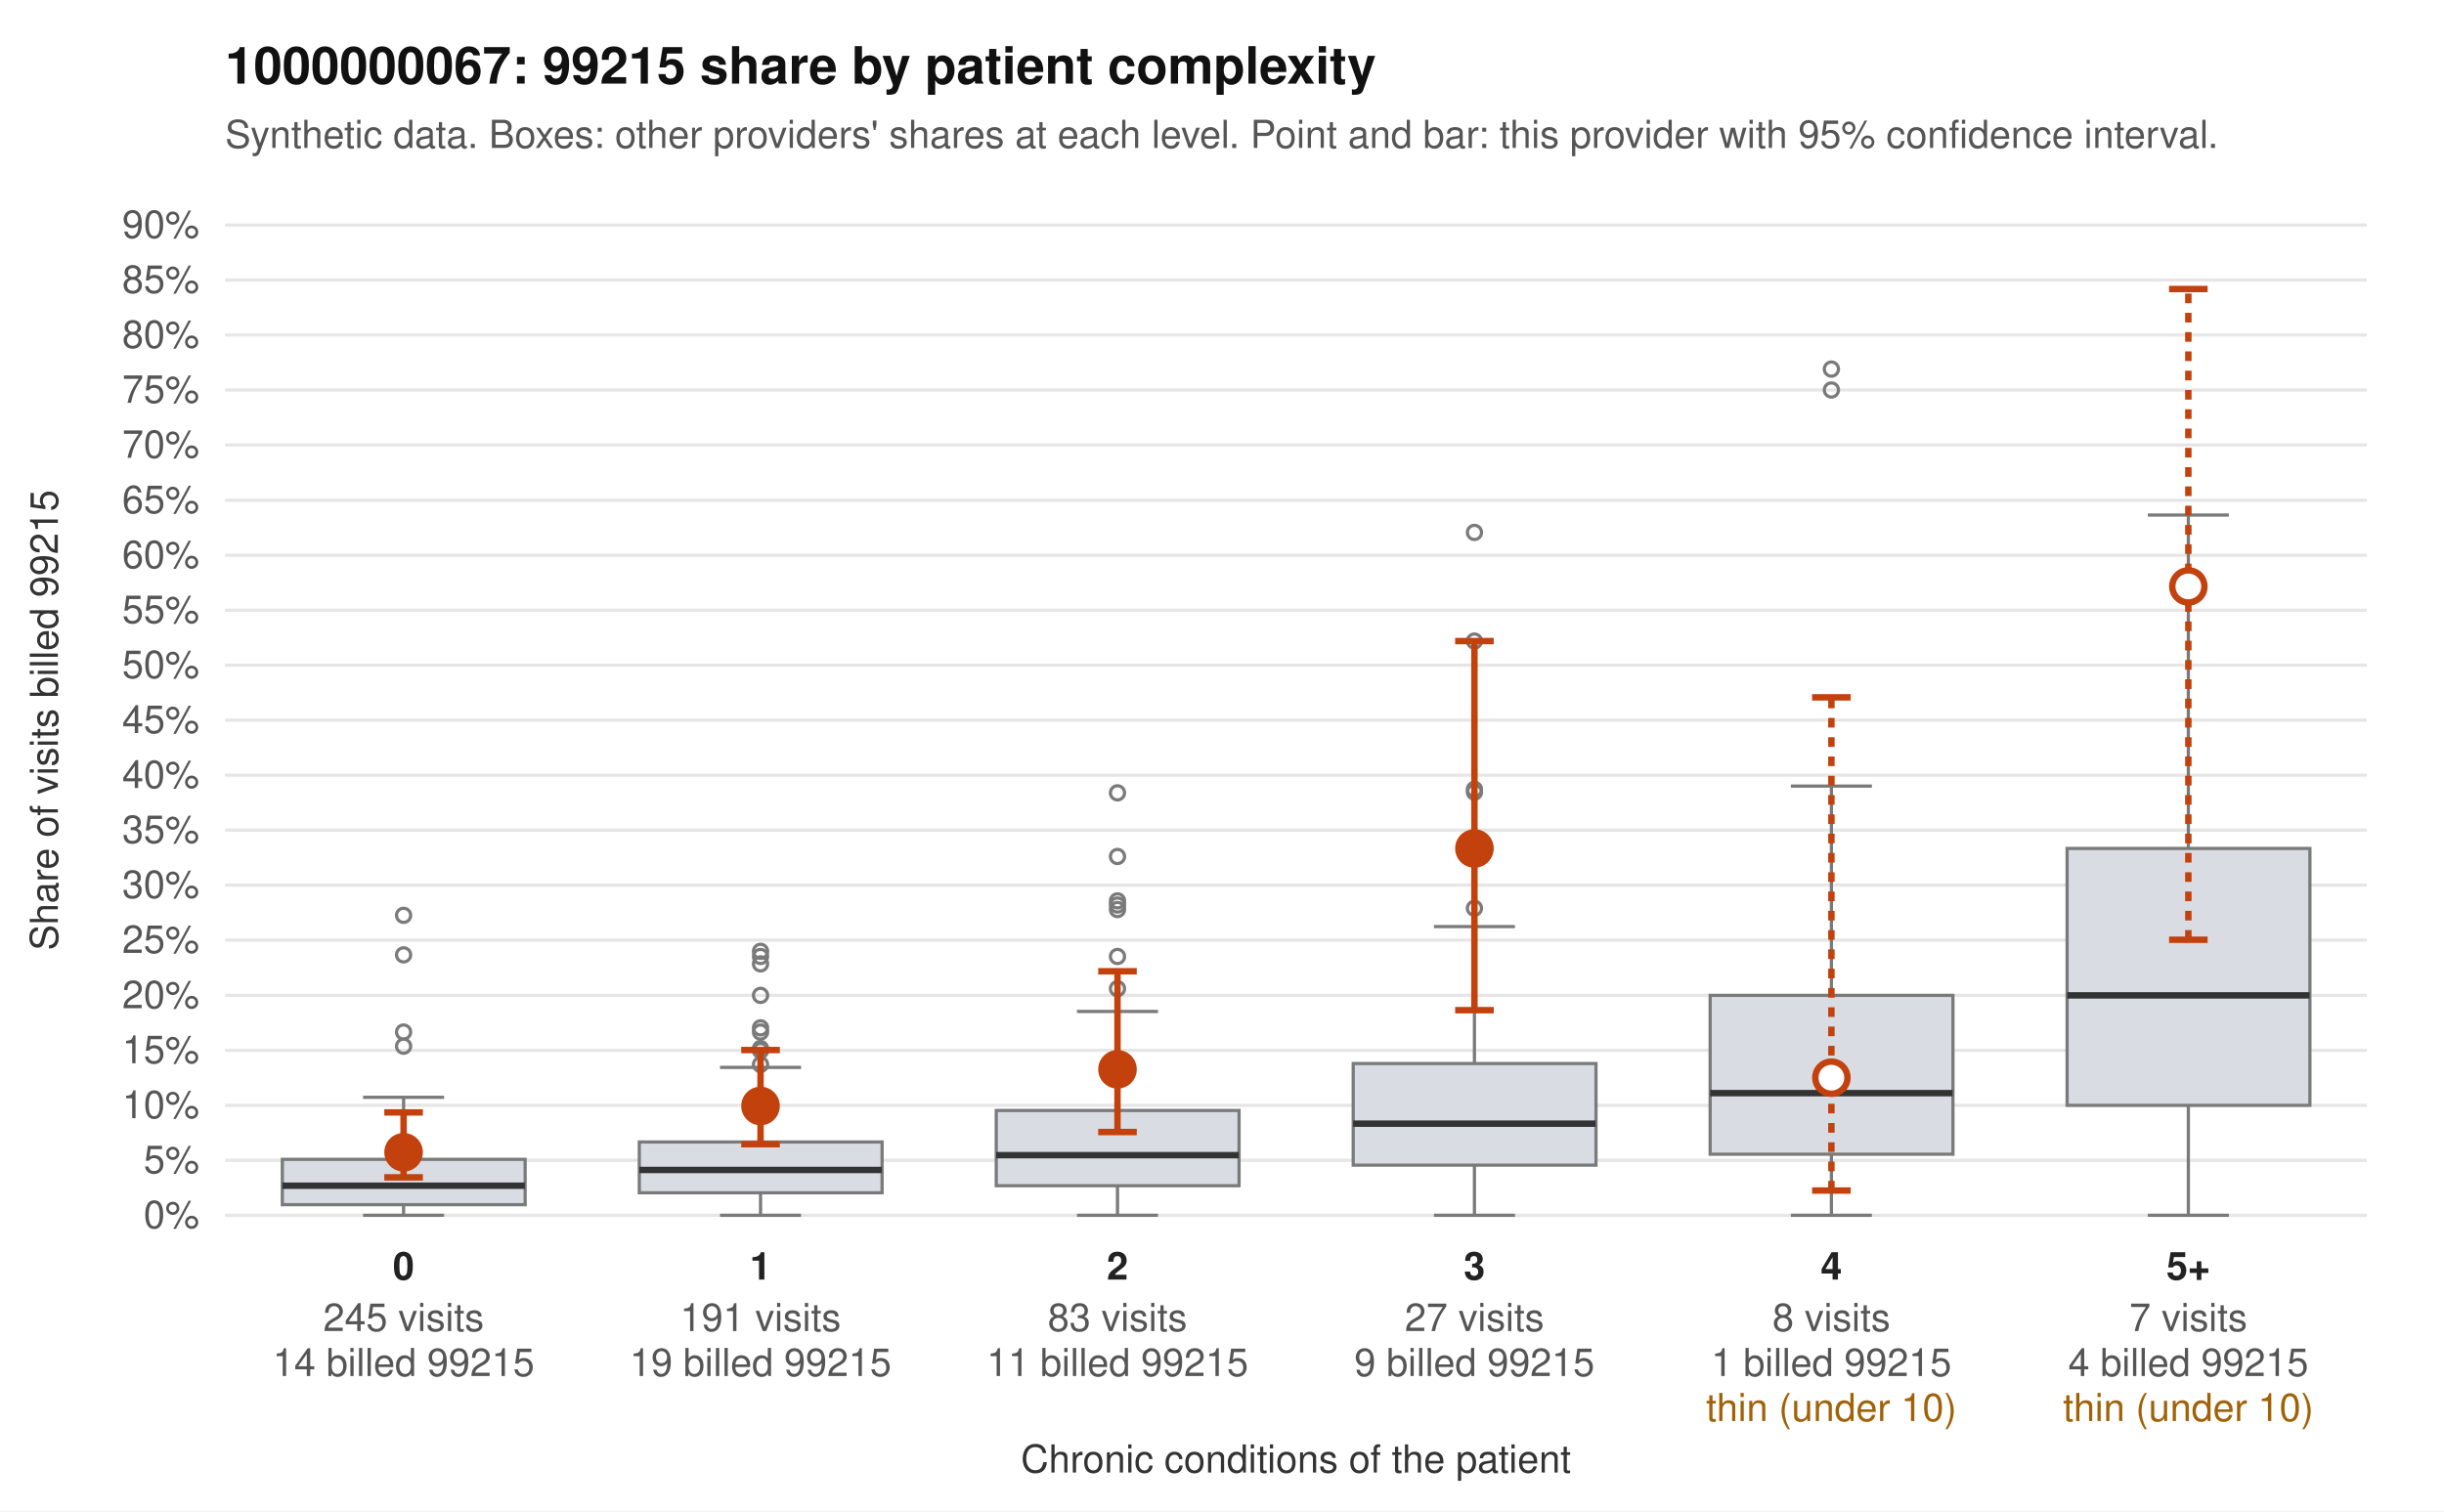
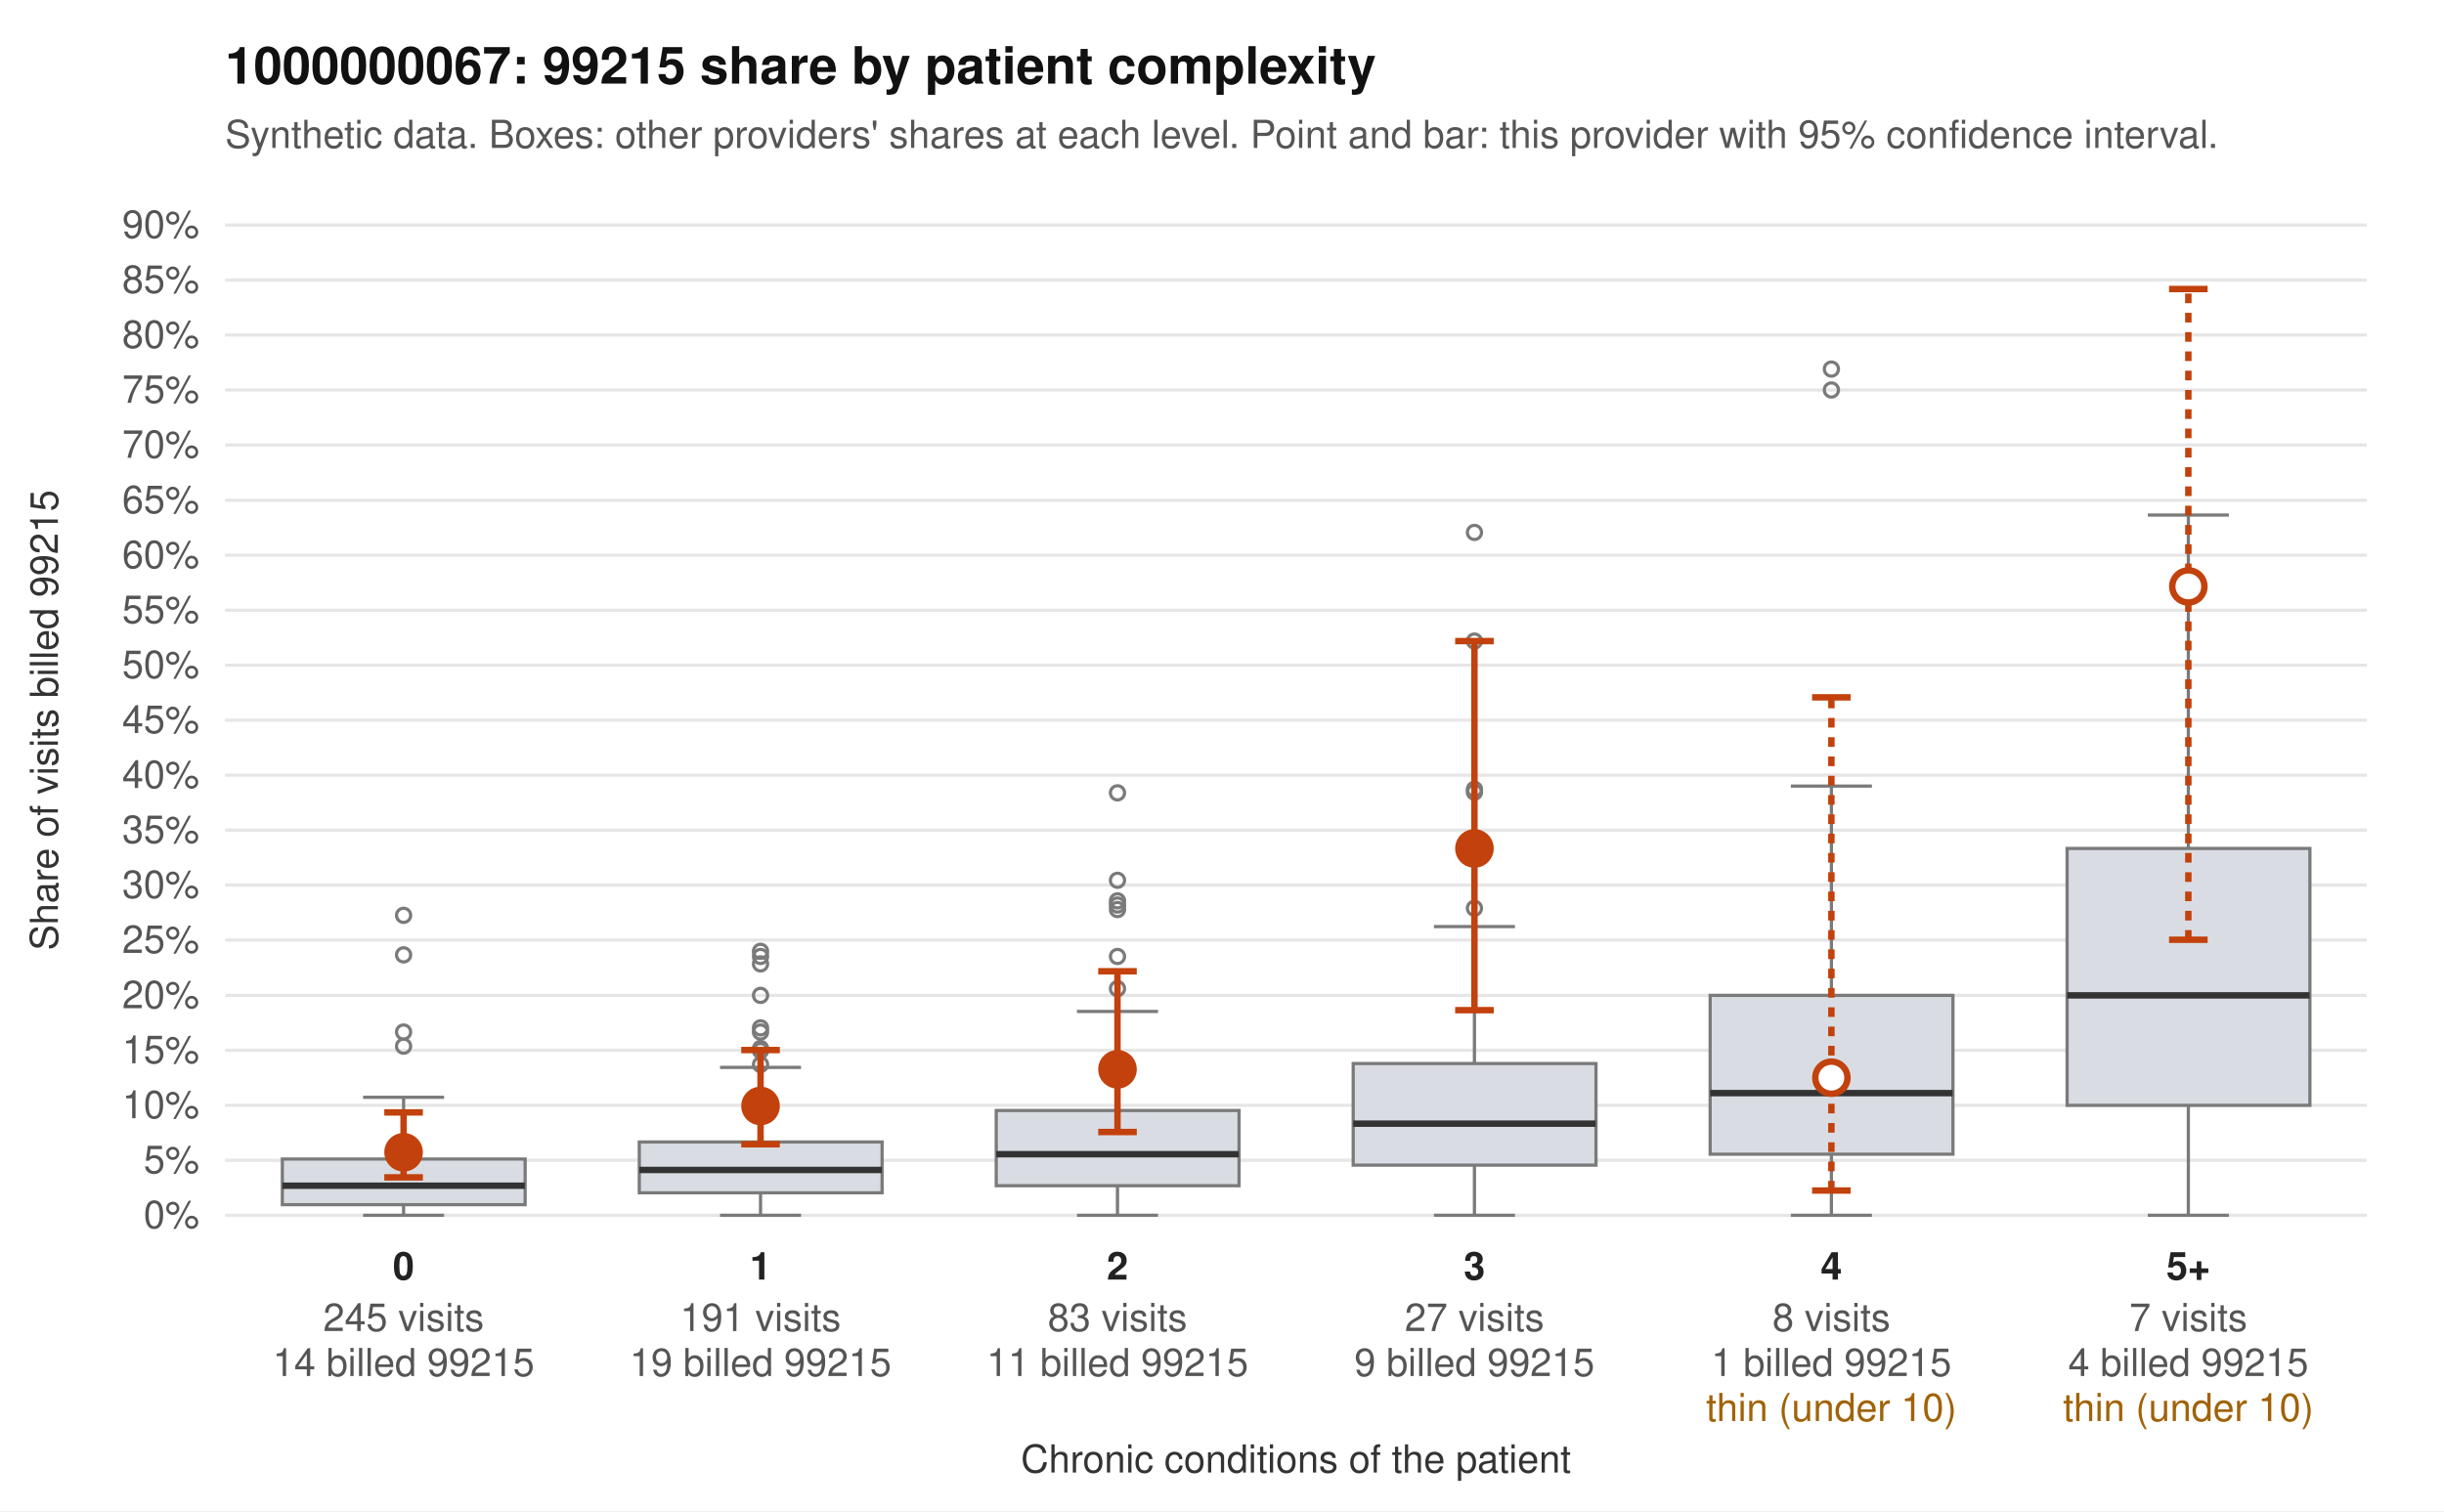
<svg xmlns="http://www.w3.org/2000/svg" viewBox="0 0 760 470" width="760" height="470" font-family="Helvetica, Arial, sans-serif" font-size="12">
  <rect width="760" height="470" fill="#ffffff" />
  <text x="70" y="26" font-size="16" font-weight="bold" fill="#111">1000000067: 99215 share by patient complexity</text>
  <text x="70" y="46" fill="#555">Synthetic data. Boxes: other providers' shares at each level. Point and bar: this provider with 95% confidence interval.</text>
  <line x1="70" y1="378.0" x2="736" y2="378.0" stroke="#e6e6e6" />
  <text x="62" y="382.0" text-anchor="end" fill="#555">0%</text>
  <line x1="70" y1="360.9" x2="736" y2="360.9" stroke="#e6e6e6" />
  <text x="62" y="364.9" text-anchor="end" fill="#555">5%</text>
  <line x1="70" y1="343.8" x2="736" y2="343.8" stroke="#e6e6e6" />
  <text x="62" y="347.8" text-anchor="end" fill="#555">10%</text>
  <line x1="70" y1="326.7" x2="736" y2="326.7" stroke="#e6e6e6" />
  <text x="62" y="330.7" text-anchor="end" fill="#555">15%</text>
  <line x1="70" y1="309.6" x2="736" y2="309.6" stroke="#e6e6e6" />
  <text x="62" y="313.6" text-anchor="end" fill="#555">20%</text>
  <line x1="70" y1="292.4" x2="736" y2="292.4" stroke="#e6e6e6" />
  <text x="62" y="296.4" text-anchor="end" fill="#555">25%</text>
  <line x1="70" y1="275.3" x2="736" y2="275.3" stroke="#e6e6e6" />
  <text x="62" y="279.3" text-anchor="end" fill="#555">30%</text>
  <line x1="70" y1="258.2" x2="736" y2="258.2" stroke="#e6e6e6" />
  <text x="62" y="262.2" text-anchor="end" fill="#555">35%</text>
  <line x1="70" y1="241.1" x2="736" y2="241.1" stroke="#e6e6e6" />
  <text x="62" y="245.1" text-anchor="end" fill="#555">40%</text>
  <line x1="70" y1="224.0" x2="736" y2="224.0" stroke="#e6e6e6" />
  <text x="62" y="228.0" text-anchor="end" fill="#555">45%</text>
  <line x1="70" y1="206.9" x2="736" y2="206.9" stroke="#e6e6e6" />
  <text x="62" y="210.9" text-anchor="end" fill="#555">50%</text>
  <line x1="70" y1="189.8" x2="736" y2="189.8" stroke="#e6e6e6" />
  <text x="62" y="193.8" text-anchor="end" fill="#555">55%</text>
  <line x1="70" y1="172.7" x2="736" y2="172.7" stroke="#e6e6e6" />
  <text x="62" y="176.7" text-anchor="end" fill="#555">60%</text>
  <line x1="70" y1="155.6" x2="736" y2="155.6" stroke="#e6e6e6" />
  <text x="62" y="159.6" text-anchor="end" fill="#555">65%</text>
  <line x1="70" y1="138.4" x2="736" y2="138.4" stroke="#e6e6e6" />
  <text x="62" y="142.4" text-anchor="end" fill="#555">70%</text>
  <line x1="70" y1="121.3" x2="736" y2="121.3" stroke="#e6e6e6" />
  <text x="62" y="125.3" text-anchor="end" fill="#555">75%</text>
  <line x1="70" y1="104.2" x2="736" y2="104.2" stroke="#e6e6e6" />
  <text x="62" y="108.2" text-anchor="end" fill="#555">80%</text>
  <line x1="70" y1="87.1" x2="736" y2="87.1" stroke="#e6e6e6" />
  <text x="62" y="91.1" text-anchor="end" fill="#555">85%</text>
  <line x1="70" y1="70.0" x2="736" y2="70.0" stroke="#e6e6e6" />
  <text x="62" y="74.0" text-anchor="end" fill="#555">90%</text>
  <text transform="translate(18 224.0) rotate(-90)" text-anchor="middle" fill="#333">Share of visits billed 99215</text>
  <line x1="125.5" y1="378.0" x2="125.5" y2="341.3" stroke="#7a7a7a" />
  <line x1="112.9" y1="378.0" x2="138.1" y2="378.0" stroke="#7a7a7a" />
  <line x1="112.9" y1="341.3" x2="138.1" y2="341.3" stroke="#7a7a7a" />
-   <rect x="87.8" y="360.6" width="75.5" height="14.1" fill="#d9dde3" stroke="#7a7a7a" />
+   <rect x="87.8" y="360.5" width="75.5" height="14.2" fill="#d9dde3" stroke="#7a7a7a" />
  <line x1="87.8" y1="368.8" x2="163.2" y2="368.8" stroke="#333" stroke-width="2" />
  <circle cx="125.5" cy="325.4" r="2.2" fill="none" stroke="#7a7a7a" />
  <circle cx="125.5" cy="321.0" r="2.2" fill="none" stroke="#7a7a7a" />
  <circle cx="125.5" cy="297.0" r="2.2" fill="none" stroke="#7a7a7a" />
  <circle cx="125.5" cy="284.7" r="2.2" fill="none" stroke="#7a7a7a" />
  <line x1="125.5" y1="366.2" x2="125.5" y2="346.0" stroke="#c2410c" stroke-width="2" />
  <line x1="119.5" y1="366.2" x2="131.5" y2="366.2" stroke="#c2410c" stroke-width="2" />
  <line x1="119.5" y1="346.0" x2="131.5" y2="346.0" stroke="#c2410c" stroke-width="2" />
  <circle cx="125.5" cy="358.4" r="5" fill="#c2410c" stroke="#c2410c" stroke-width="2" />
  <text x="125.5" y="398" text-anchor="middle" font-weight="bold" fill="#222">0</text>
  <text x="125.5" y="414" text-anchor="middle" fill="#555">245 visits</text>
  <text x="125.5" y="428" text-anchor="middle" fill="#555">14 billed 99215</text>
  <line x1="236.5" y1="378.0" x2="236.5" y2="332.0" stroke="#7a7a7a" />
  <line x1="223.9" y1="378.0" x2="249.1" y2="378.0" stroke="#7a7a7a" />
  <line x1="223.9" y1="332.0" x2="249.1" y2="332.0" stroke="#7a7a7a" />
  <rect x="198.8" y="355.2" width="75.5" height="15.8" fill="#d9dde3" stroke="#7a7a7a" />
  <line x1="198.8" y1="363.9" x2="274.2" y2="363.9" stroke="#333" stroke-width="2" />
  <circle cx="236.5" cy="331.1" r="2.2" fill="none" stroke="#7a7a7a" />
  <circle cx="236.5" cy="326.8" r="2.2" fill="none" stroke="#7a7a7a" />
  <circle cx="236.5" cy="326.1" r="2.2" fill="none" stroke="#7a7a7a" />
  <circle cx="236.5" cy="321.0" r="2.2" fill="none" stroke="#7a7a7a" />
  <circle cx="236.5" cy="319.7" r="2.2" fill="none" stroke="#7a7a7a" />
  <circle cx="236.5" cy="309.6" r="2.2" fill="none" stroke="#7a7a7a" />
  <circle cx="236.5" cy="299.8" r="2.2" fill="none" stroke="#7a7a7a" />
  <circle cx="236.5" cy="297.5" r="2.2" fill="none" stroke="#7a7a7a" />
  <circle cx="236.5" cy="295.9" r="2.2" fill="none" stroke="#7a7a7a" />
  <line x1="236.5" y1="355.9" x2="236.5" y2="326.6" stroke="#c2410c" stroke-width="2" />
  <line x1="230.5" y1="355.9" x2="242.5" y2="355.9" stroke="#c2410c" stroke-width="2" />
  <line x1="230.5" y1="326.6" x2="242.5" y2="326.6" stroke="#c2410c" stroke-width="2" />
  <circle cx="236.5" cy="344.0" r="5" fill="#c2410c" stroke="#c2410c" stroke-width="2" />
  <text x="236.5" y="398" text-anchor="middle" font-weight="bold" fill="#222">1</text>
  <text x="236.5" y="414" text-anchor="middle" fill="#555">191 visits</text>
  <text x="236.5" y="428" text-anchor="middle" fill="#555">19 billed 99215</text>
  <line x1="347.5" y1="378.0" x2="347.5" y2="314.6" stroke="#7a7a7a" />
  <line x1="334.9" y1="378.0" x2="360.1" y2="378.0" stroke="#7a7a7a" />
  <line x1="334.9" y1="314.6" x2="360.1" y2="314.6" stroke="#7a7a7a" />
  <rect x="309.8" y="345.4" width="75.5" height="23.4" fill="#d9dde3" stroke="#7a7a7a" />
-   <line x1="309.8" y1="359.3" x2="385.2" y2="359.3" stroke="#333" stroke-width="2" />
+   <line x1="309.8" y1="359.0" x2="385.2" y2="359.0" stroke="#333" stroke-width="2" />
  <circle cx="347.5" cy="307.5" r="2.2" fill="none" stroke="#7a7a7a" />
  <circle cx="347.5" cy="297.5" r="2.2" fill="none" stroke="#7a7a7a" />
  <circle cx="347.5" cy="282.9" r="2.2" fill="none" stroke="#7a7a7a" />
  <circle cx="347.5" cy="281.5" r="2.2" fill="none" stroke="#7a7a7a" />
  <circle cx="347.5" cy="280.2" r="2.2" fill="none" stroke="#7a7a7a" />
-   <circle cx="347.5" cy="266.4" r="2.2" fill="none" stroke="#7a7a7a" />
+   <circle cx="347.5" cy="273.8" r="2.2" fill="none" stroke="#7a7a7a" />
  <circle cx="347.5" cy="246.6" r="2.2" fill="none" stroke="#7a7a7a" />
  <line x1="347.5" y1="352.1" x2="347.5" y2="302.1" stroke="#c2410c" stroke-width="2" />
  <line x1="341.5" y1="352.1" x2="353.5" y2="352.1" stroke="#c2410c" stroke-width="2" />
  <line x1="341.5" y1="302.1" x2="353.5" y2="302.1" stroke="#c2410c" stroke-width="2" />
  <circle cx="347.5" cy="332.6" r="5" fill="#c2410c" stroke="#c2410c" stroke-width="2" />
  <text x="347.5" y="398" text-anchor="middle" font-weight="bold" fill="#222">2</text>
  <text x="347.5" y="414" text-anchor="middle" fill="#555">83 visits</text>
  <text x="347.5" y="428" text-anchor="middle" fill="#555">11 billed 99215</text>
  <line x1="458.5" y1="378.0" x2="458.5" y2="288.2" stroke="#7a7a7a" />
  <line x1="445.9" y1="378.0" x2="471.1" y2="378.0" stroke="#7a7a7a" />
  <line x1="445.9" y1="288.2" x2="471.1" y2="288.2" stroke="#7a7a7a" />
  <rect x="420.8" y="330.8" width="75.5" height="31.6" fill="#d9dde3" stroke="#7a7a7a" />
  <line x1="420.8" y1="349.5" x2="496.2" y2="349.5" stroke="#333" stroke-width="2" />
  <circle cx="458.5" cy="282.5" r="2.2" fill="none" stroke="#7a7a7a" />
  <circle cx="458.5" cy="263.9" r="2.2" fill="none" stroke="#7a7a7a" />
  <circle cx="458.5" cy="246.4" r="2.2" fill="none" stroke="#7a7a7a" />
  <circle cx="458.5" cy="245.5" r="2.2" fill="none" stroke="#7a7a7a" />
  <circle cx="458.5" cy="199.4" r="2.2" fill="none" stroke="#7a7a7a" />
  <circle cx="458.5" cy="165.6" r="2.2" fill="none" stroke="#7a7a7a" />
  <line x1="458.5" y1="314.2" x2="458.5" y2="199.4" stroke="#c2410c" stroke-width="2" />
  <line x1="452.5" y1="314.2" x2="464.5" y2="314.2" stroke="#c2410c" stroke-width="2" />
  <line x1="452.5" y1="199.4" x2="464.5" y2="199.4" stroke="#c2410c" stroke-width="2" />
  <circle cx="458.5" cy="263.9" r="5" fill="#c2410c" stroke="#c2410c" stroke-width="2" />
  <text x="458.5" y="398" text-anchor="middle" font-weight="bold" fill="#222">3</text>
  <text x="458.5" y="414" text-anchor="middle" fill="#555">27 visits</text>
  <text x="458.5" y="428" text-anchor="middle" fill="#555">9 billed 99215</text>
  <line x1="569.5" y1="378.0" x2="569.5" y2="244.5" stroke="#7a7a7a" />
  <line x1="556.9" y1="378.0" x2="582.1" y2="378.0" stroke="#7a7a7a" />
  <line x1="556.9" y1="244.5" x2="582.1" y2="244.5" stroke="#7a7a7a" />
  <rect x="531.8" y="309.6" width="75.5" height="49.4" fill="#d9dde3" stroke="#7a7a7a" />
  <line x1="531.8" y1="340.0" x2="607.2" y2="340.0" stroke="#333" stroke-width="2" />
  <circle cx="569.5" cy="121.3" r="2.2" fill="none" stroke="#7a7a7a" />
  <circle cx="569.5" cy="114.8" r="2.2" fill="none" stroke="#7a7a7a" />
  <line x1="569.5" y1="370.3" x2="569.5" y2="216.9" stroke="#c2410c" stroke-width="2" stroke-dasharray="3 3" />
  <line x1="563.5" y1="370.3" x2="575.5" y2="370.3" stroke="#c2410c" stroke-width="2" />
  <line x1="563.5" y1="216.9" x2="575.5" y2="216.9" stroke="#c2410c" stroke-width="2" />
  <circle cx="569.5" cy="335.2" r="5" fill="#ffffff" stroke="#c2410c" stroke-width="2" />
  <text x="569.5" y="398" text-anchor="middle" font-weight="bold" fill="#222">4</text>
  <text x="569.5" y="414" text-anchor="middle" fill="#555">8 visits</text>
  <text x="569.5" y="428" text-anchor="middle" fill="#555">1 billed 99215</text>
  <text x="569.5" y="442" text-anchor="middle" fill="#a16207">thin (under 10)</text>
  <line x1="680.5" y1="378.0" x2="680.5" y2="160.2" stroke="#7a7a7a" />
  <line x1="667.9" y1="378.0" x2="693.1" y2="378.0" stroke="#7a7a7a" />
  <line x1="667.9" y1="160.2" x2="693.1" y2="160.2" stroke="#7a7a7a" />
  <rect x="642.8" y="263.9" width="75.5" height="79.9" fill="#d9dde3" stroke="#7a7a7a" />
  <line x1="642.8" y1="309.6" x2="718.2" y2="309.6" stroke="#333" stroke-width="2" />
  <line x1="680.5" y1="292.3" x2="680.5" y2="89.9" stroke="#c2410c" stroke-width="2" stroke-dasharray="3 3" />
  <line x1="674.5" y1="292.3" x2="686.5" y2="292.3" stroke="#c2410c" stroke-width="2" />
  <line x1="674.5" y1="89.9" x2="686.5" y2="89.9" stroke="#c2410c" stroke-width="2" />
  <circle cx="680.5" cy="182.4" r="5" fill="#ffffff" stroke="#c2410c" stroke-width="2" />
  <text x="680.5" y="398" text-anchor="middle" font-weight="bold" fill="#222">5+</text>
  <text x="680.5" y="414" text-anchor="middle" fill="#555">7 visits</text>
  <text x="680.5" y="428" text-anchor="middle" fill="#555">4 billed 99215</text>
  <text x="680.5" y="442" text-anchor="middle" fill="#a16207">thin (under 10)</text>
  <text x="403.0" y="458" text-anchor="middle" fill="#333">Chronic conditions of the patient</text>
</svg>
